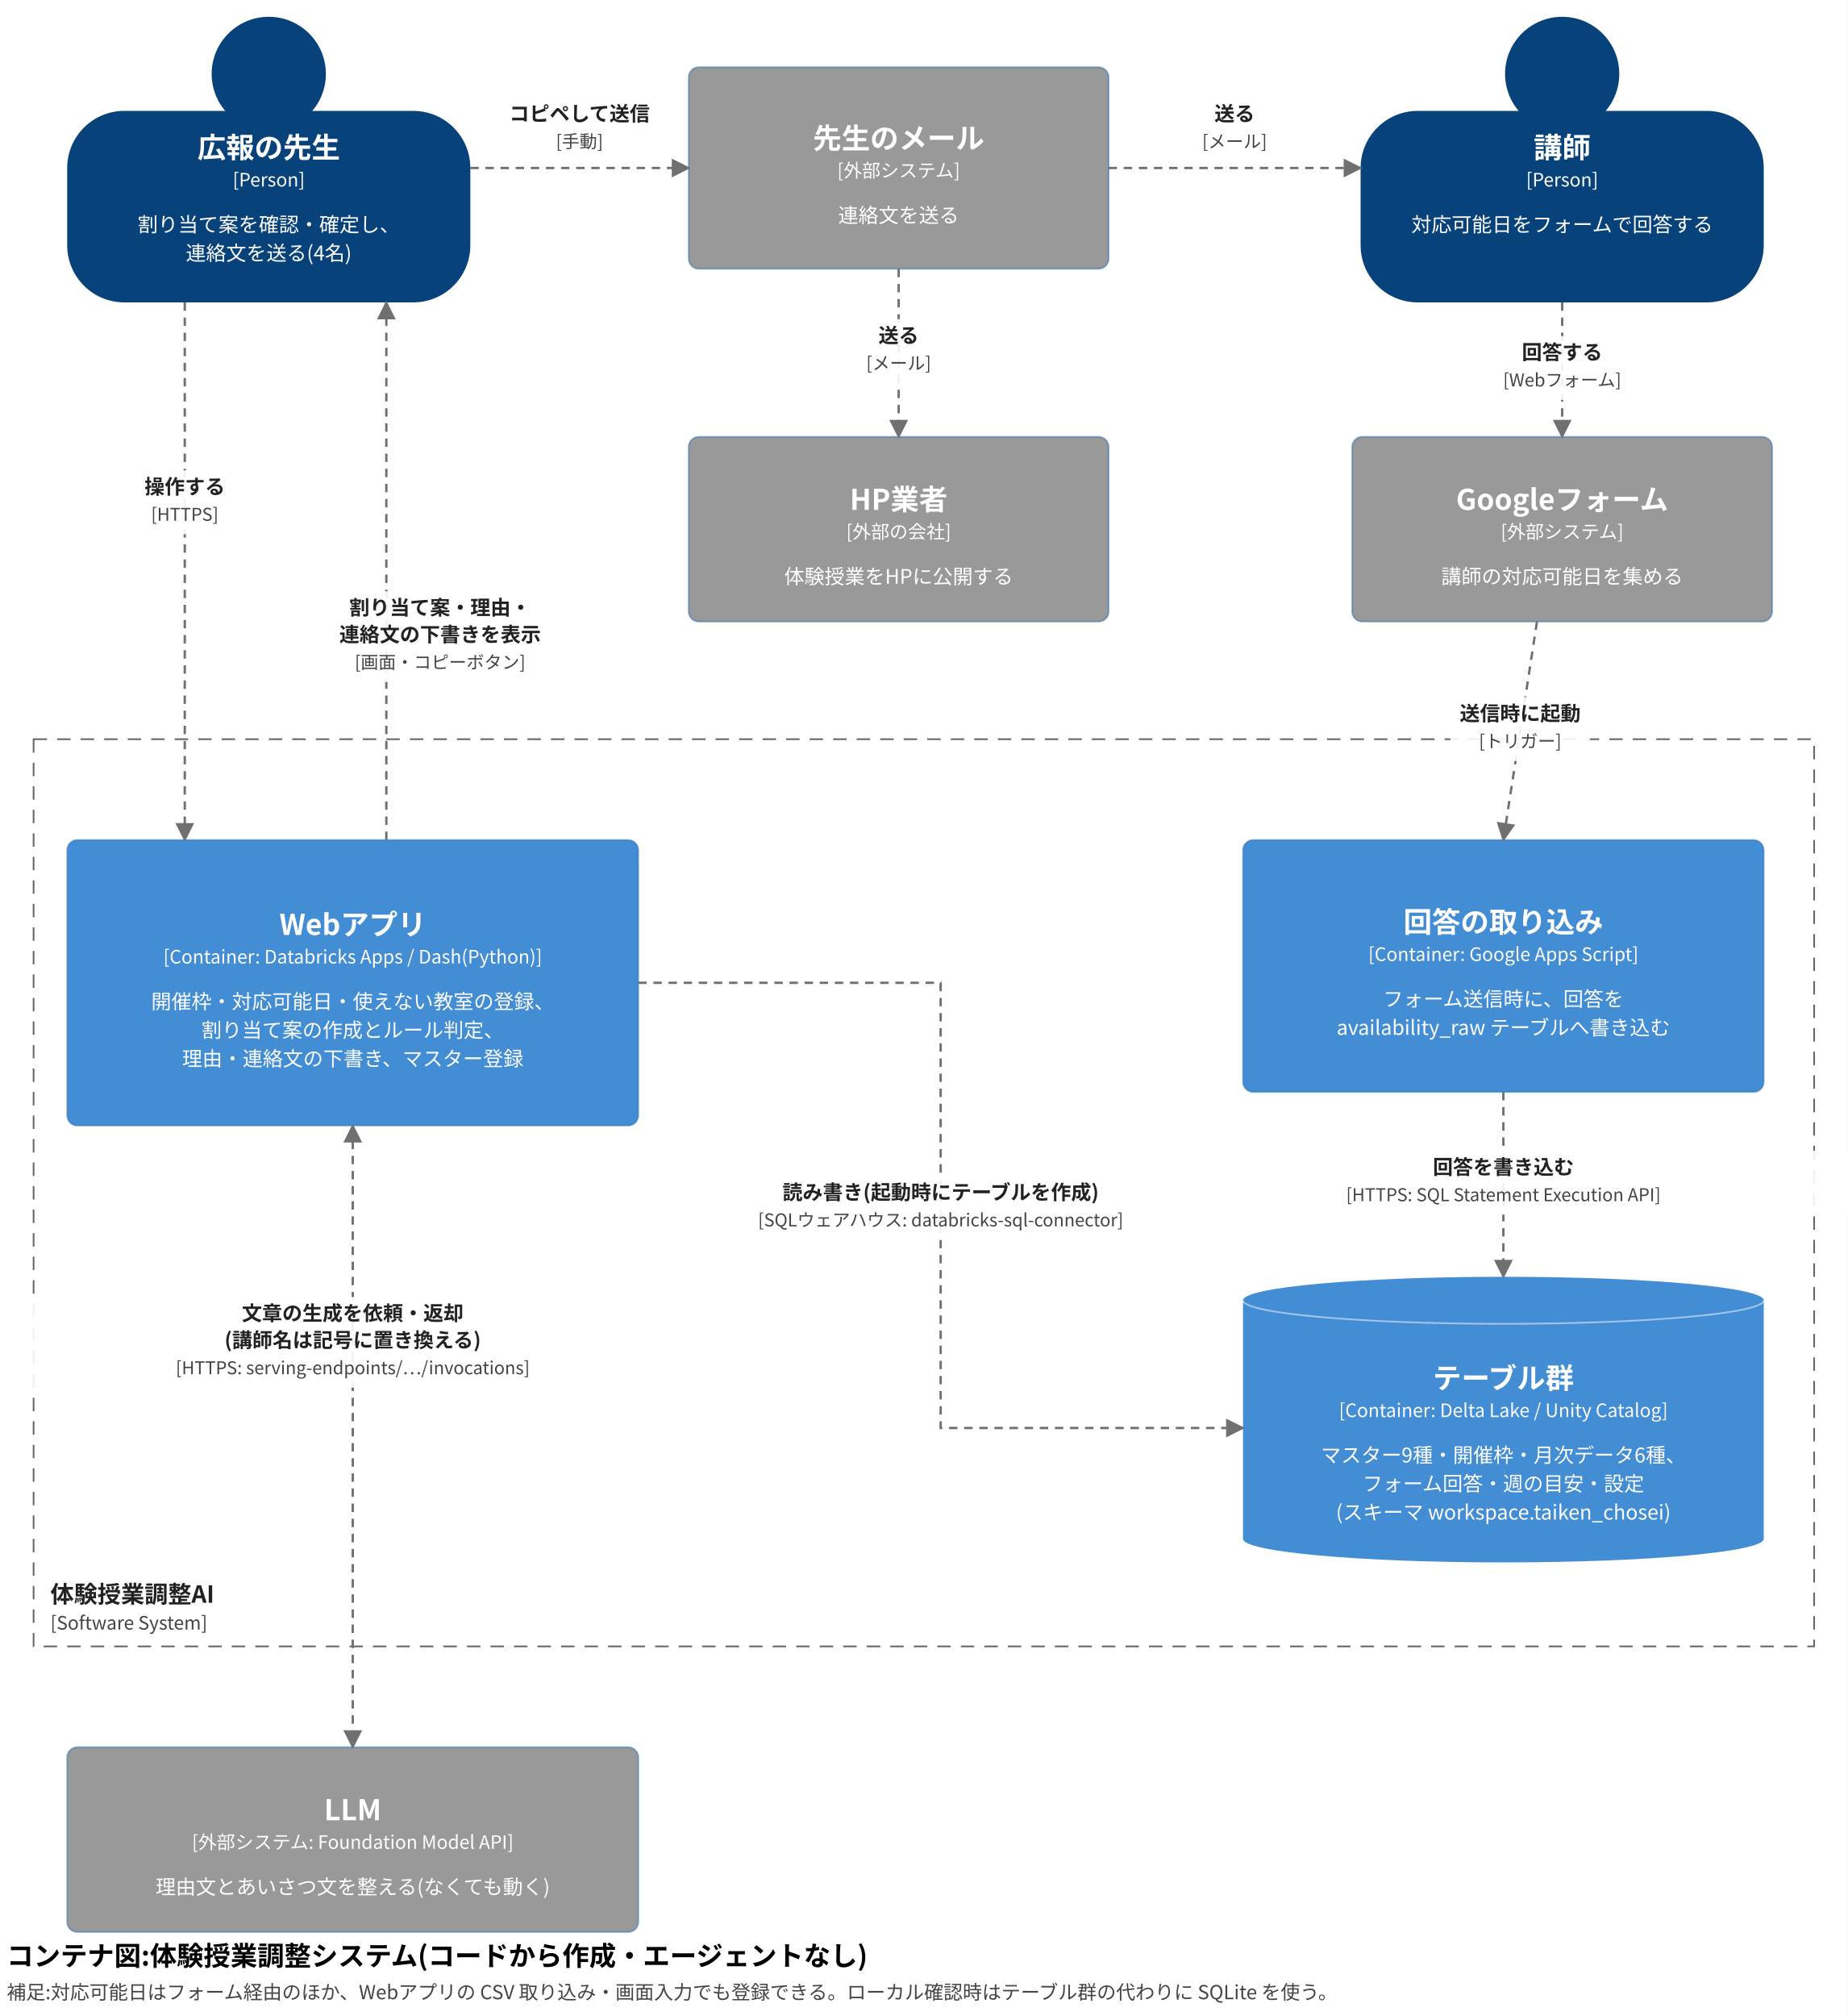
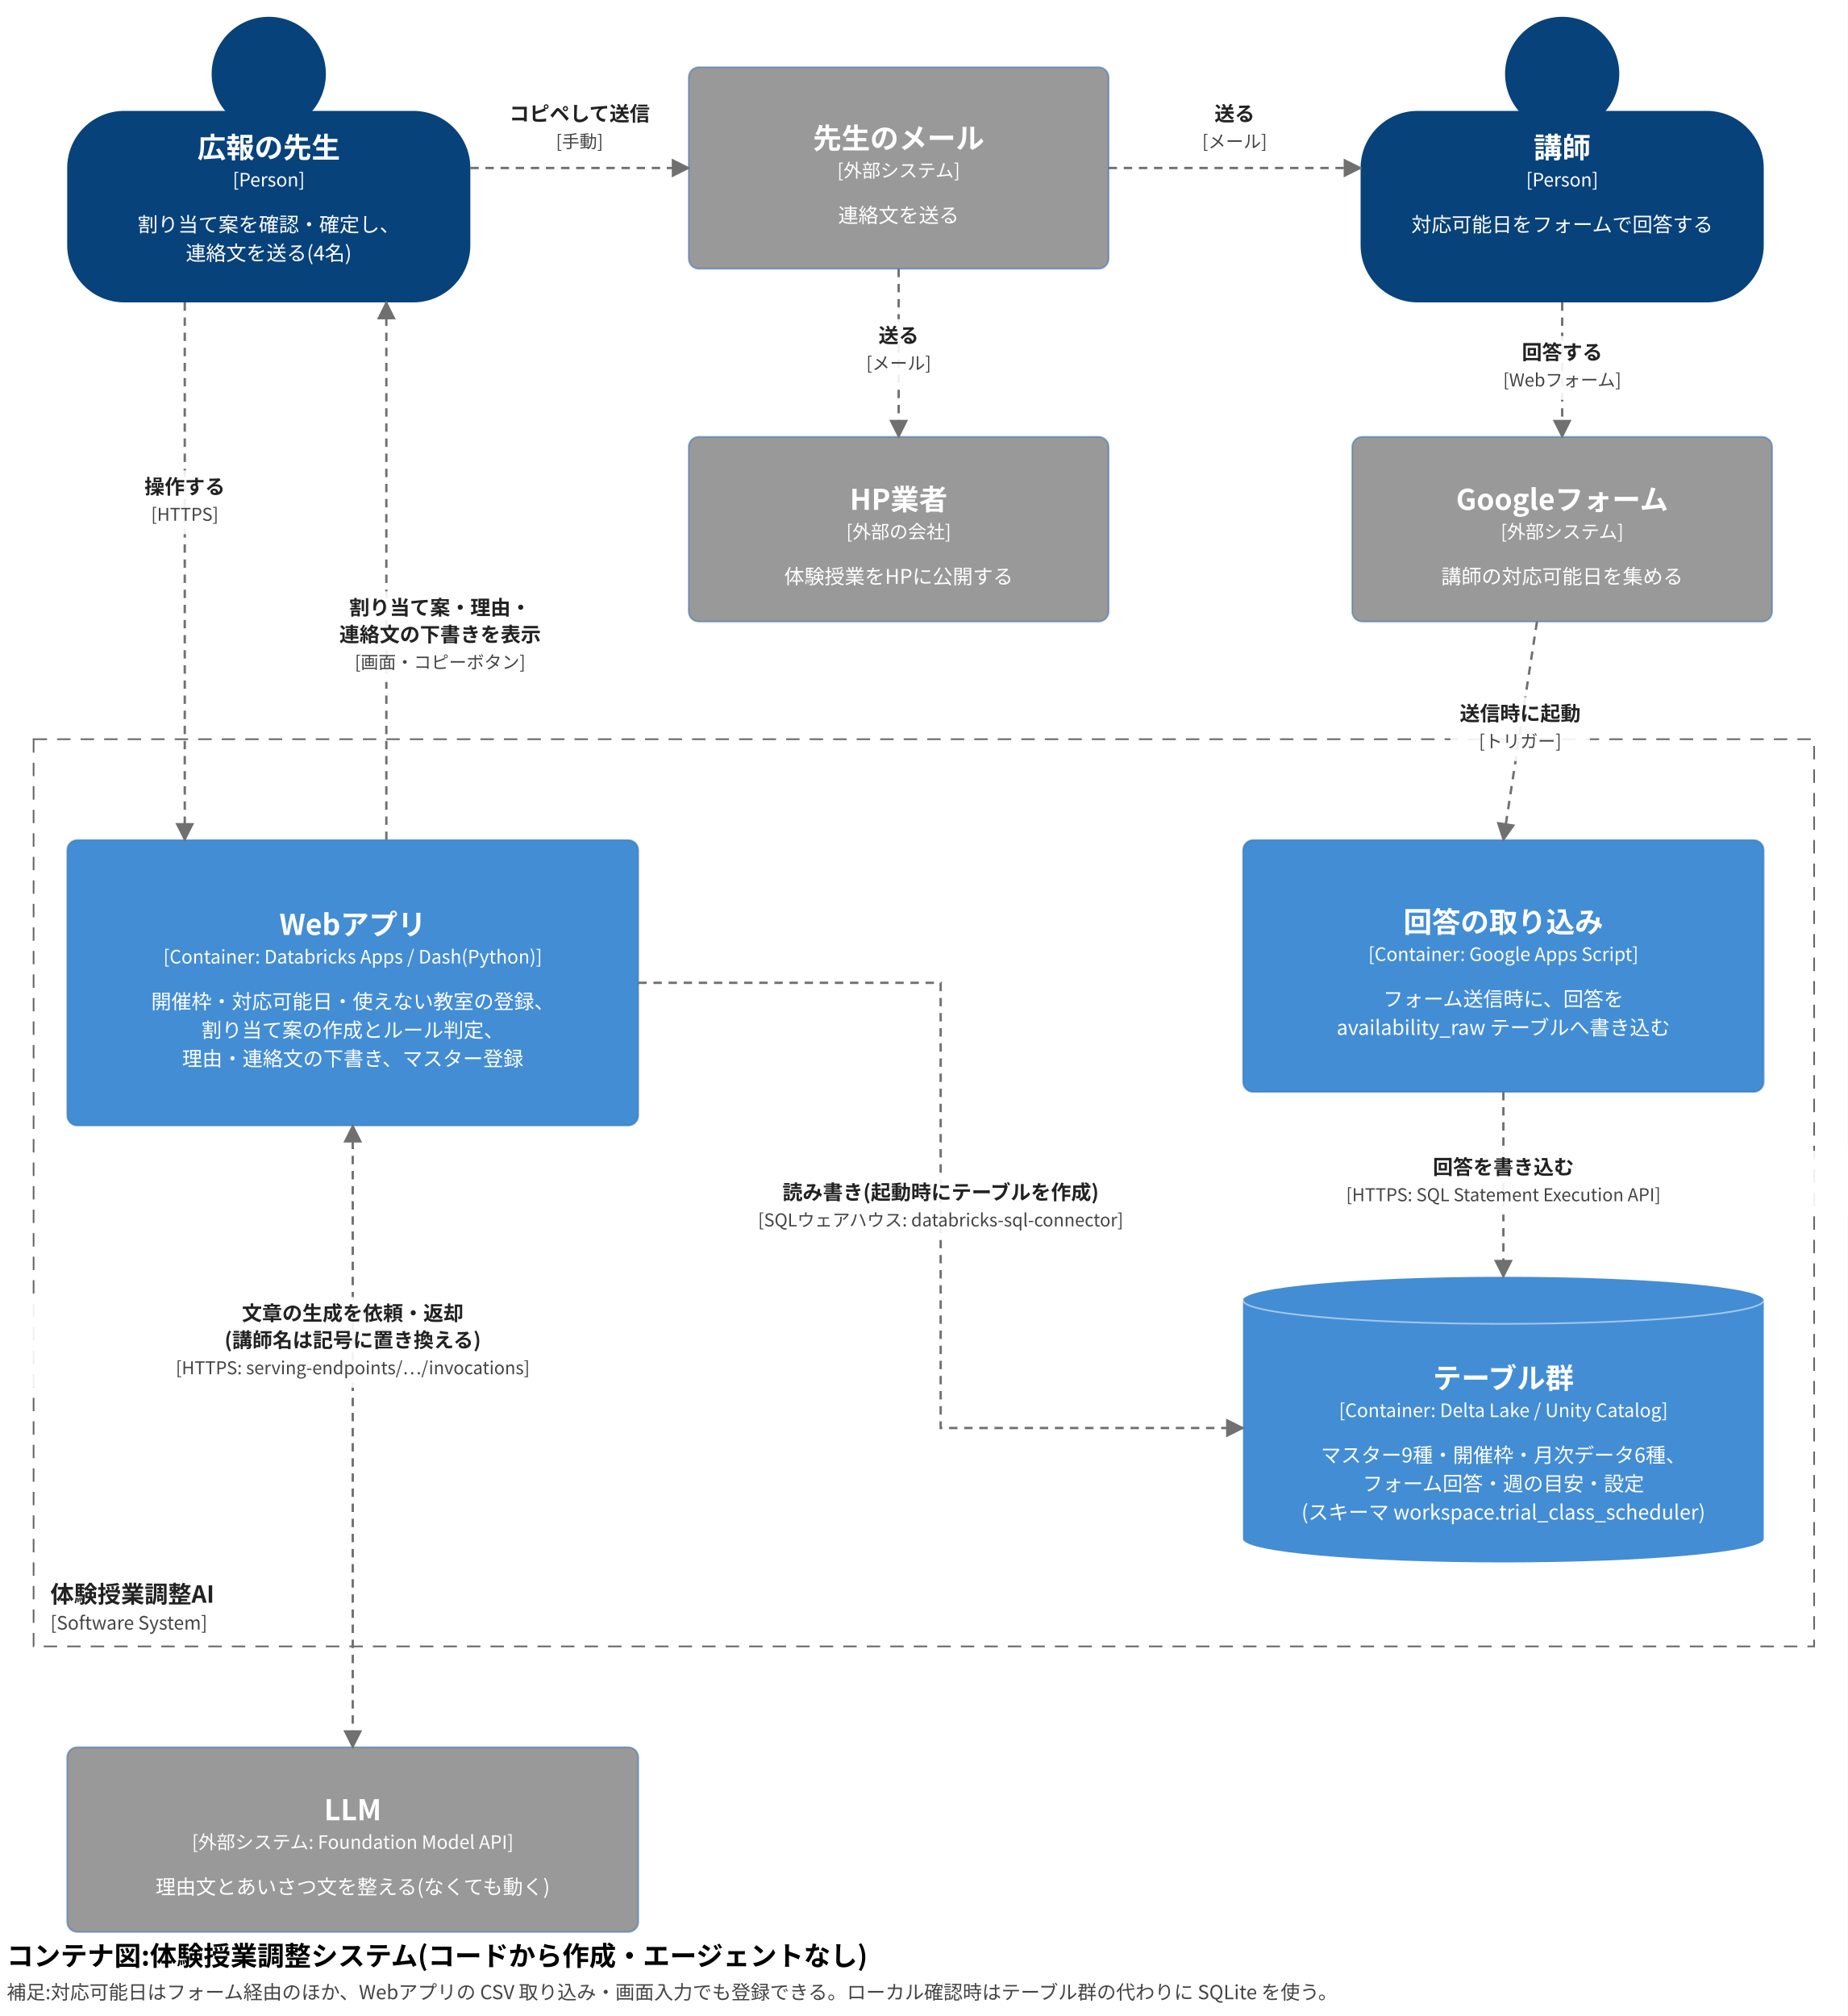
<svg xmlns="http://www.w3.org/2000/svg" viewBox="0 0 1100 1200" width="1100" height="1200" font-family="&quot;Hiragino Sans&quot;,&quot;Yu Gothic UI&quot;,&quot;Meiryo&quot;,&quot;Noto Sans CJK JP&quot;,&quot;Noto Sans JP&quot;,sans-serif">
  <defs>
    <marker id="head" viewBox="0 0 10 10" refX="9" refY="5" markerWidth="8" markerHeight="8" orient="auto">
      <path d="M0,0 L10,5 L0,10 z" fill="#707070" />
    </marker>
    <marker id="tail" viewBox="0 0 10 10" refX="9" refY="5" markerWidth="8" markerHeight="8" orient="auto-start-reverse">
      <path d="M0,0 L10,5 L0,10 z" fill="#707070" />
    </marker>
  </defs>
  <rect width="1100" height="1200" fill="#fff" />
  <circle cx="160.0" cy="44" r="34" fill="#08427B" />
  <rect x="40" y="66" width="240" height="114" rx="34" fill="#08427B" />
  <text x="160.0" y="94" font-size="17" fill="#fff" font-weight="bold" text-anchor="middle">広報の先生</text>
  <text x="160.0" y="111" font-size="11" fill="#fff" font-weight="normal" text-anchor="middle">[Person]</text>
  <text x="160.0" y="138" font-size="12" fill="#fff" font-weight="normal" text-anchor="middle">割り当て案を確認・確定し、</text>
  <text x="160.0" y="155" font-size="12" fill="#fff" font-weight="normal" text-anchor="middle">連絡文を送る(4名)</text>
  <rect x="410" y="40" width="250" height="120" rx="6" fill="#999999" stroke="#2b6cb0" stroke-opacity=".5" />
  <text x="535.0" y="88.5" font-size="17" fill="#fff" font-weight="bold" text-anchor="middle">先生のメール</text>
  <text x="535.0" y="105.5" font-size="11" fill="#fff" font-weight="normal" text-anchor="middle">[外部システム]</text>
  <text x="535.0" y="132.5" font-size="12" fill="#fff" font-weight="normal" text-anchor="middle">連絡文を送る</text>
  <circle cx="930.0" cy="44" r="34" fill="#08427B" />
  <rect x="810" y="66" width="240" height="114" rx="34" fill="#08427B" />
  <text x="930.0" y="94" font-size="17" fill="#fff" font-weight="bold" text-anchor="middle">講師</text>
  <text x="930.0" y="111" font-size="11" fill="#fff" font-weight="normal" text-anchor="middle">[Person]</text>
  <text x="930.0" y="138" font-size="12" fill="#fff" font-weight="normal" text-anchor="middle">対応可能日をフォームで回答する</text>
  <rect x="410" y="260" width="250" height="110" rx="6" fill="#999999" stroke="#2b6cb0" stroke-opacity=".5" />
  <text x="535.0" y="303.5" font-size="17" fill="#fff" font-weight="bold" text-anchor="middle">HP業者</text>
  <text x="535.0" y="320.5" font-size="11" fill="#fff" font-weight="normal" text-anchor="middle">[外部の会社]</text>
  <text x="535.0" y="347.5" font-size="12" fill="#fff" font-weight="normal" text-anchor="middle">体験授業をHPに公開する</text>
  <rect x="805" y="260" width="250" height="110" rx="6" fill="#999999" stroke="#2b6cb0" stroke-opacity=".5" />
  <text x="930.0" y="303.5" font-size="17" fill="#fff" font-weight="bold" text-anchor="middle">Googleフォーム</text>
  <text x="930.0" y="320.5" font-size="11" fill="#fff" font-weight="normal" text-anchor="middle">[外部システム]</text>
  <text x="930.0" y="347.5" font-size="12" fill="#fff" font-weight="normal" text-anchor="middle">講師の対応可能日を集める</text>
  <rect x="20" y="440" width="1060" height="540" fill="none" stroke="#666" stroke-dasharray="8 6" />
  <text x="30" y="954" font-size="14" fill="#222" font-weight="bold" text-anchor="start">体験授業調整AI</text>
  <text x="30" y="970" font-size="11" fill="#444" font-weight="normal" text-anchor="start">[Software System]</text>
  <rect x="40" y="500" width="340" height="170" rx="6" fill="#438DD5" stroke="#2b6cb0" stroke-opacity=".5" />
  <text x="210.0" y="556.5" font-size="17" fill="#fff" font-weight="bold" text-anchor="middle">Webアプリ</text>
  <text x="210.0" y="573.5" font-size="11" fill="#fff" font-weight="normal" text-anchor="middle">[Container: Databricks Apps / Dash(Python)]</text>
  <text x="210.0" y="600.5" font-size="12" fill="#fff" font-weight="normal" text-anchor="middle">開催枠・対応可能日・使えない教室の登録、</text>
  <text x="210.0" y="617.5" font-size="12" fill="#fff" font-weight="normal" text-anchor="middle">割り当て案の作成とルール判定、</text>
  <text x="210.0" y="634.5" font-size="12" fill="#fff" font-weight="normal" text-anchor="middle">理由・連絡文の下書き、マスター登録</text>
  <rect x="740" y="500" width="310" height="150" rx="6" fill="#438DD5" stroke="#2b6cb0" stroke-opacity=".5" />
  <text x="895.0" y="555.0" font-size="17" fill="#fff" font-weight="bold" text-anchor="middle">回答の取り込み</text>
  <text x="895.0" y="572.0" font-size="11" fill="#fff" font-weight="normal" text-anchor="middle">[Container: Google Apps Script]</text>
  <text x="895.0" y="599.0" font-size="12" fill="#fff" font-weight="normal" text-anchor="middle">フォーム送信時に、回答を</text>
  <text x="895.0" y="616.0" font-size="12" fill="#fff" font-weight="normal" text-anchor="middle">availability_raw テーブルへ書き込む</text>
  <path d="M740,774 a155.0,14 0 0 1 310,0 v142 a155.0,14 0 0 1 -310,0 z" fill="#438DD5" />
  <path d="M740,774 a155.0,14 0 0 0 310,0" fill="none" stroke="#fff" stroke-opacity=".5" />
  <text x="895.0" y="826.5" font-size="17" fill="#fff" font-weight="bold" text-anchor="middle">テーブル群</text>
  <text x="895.0" y="843.5" font-size="11" fill="#fff" font-weight="normal" text-anchor="middle">[Container: Delta Lake / Unity Catalog]</text>
  <text x="895.0" y="870.5" font-size="12" fill="#fff" font-weight="normal" text-anchor="middle">マスター9種・開催枠・月次データ6種、</text>
  <text x="895.0" y="887.5" font-size="12" fill="#fff" font-weight="normal" text-anchor="middle">フォーム回答・週の目安・設定</text>
-   <text x="895.0" y="904.5" font-size="12" fill="#fff" font-weight="normal" text-anchor="middle">(スキーマ workspace.taiken_chosei)</text>
+   <text x="895.0" y="904.5" font-size="12" fill="#fff" font-weight="normal" text-anchor="middle">(スキーマ workspace.trial_class_scheduler)</text>
  <rect x="40" y="1040" width="340" height="110" rx="6" fill="#999999" stroke="#2b6cb0" stroke-opacity=".5" />
  <text x="210.0" y="1083.5" font-size="17" fill="#fff" font-weight="bold" text-anchor="middle">LLM</text>
  <text x="210.0" y="1100.5" font-size="11" fill="#fff" font-weight="normal" text-anchor="middle">[外部システム: Foundation Model API]</text>
  <text x="210.0" y="1127.5" font-size="12" fill="#fff" font-weight="normal" text-anchor="middle">理由文とあいさつ文を整える(なくても動く)</text>
  <path d="M110,180 L110,500" fill="none" stroke="#707070" stroke-width="1.4" stroke-dasharray="5 4" marker-end="url(#head)" />
  <path d="M230,500 L230,180" fill="none" stroke="#707070" stroke-width="1.4" stroke-dasharray="5 4" marker-end="url(#head)" />
  <path d="M280,100 L410,100" fill="none" stroke="#707070" stroke-width="1.4" stroke-dasharray="5 4" marker-end="url(#head)" />
  <path d="M660,100 L810,100" fill="none" stroke="#707070" stroke-width="1.4" stroke-dasharray="5 4" marker-end="url(#head)" />
  <path d="M535,160 L535,260" fill="none" stroke="#707070" stroke-width="1.4" stroke-dasharray="5 4" marker-end="url(#head)" />
  <path d="M930,180 L930,260" fill="none" stroke="#707070" stroke-width="1.4" stroke-dasharray="5 4" marker-end="url(#head)" />
  <path d="M915,370 L895,500" fill="none" stroke="#707070" stroke-width="1.4" stroke-dasharray="5 4" marker-end="url(#head)" />
  <path d="M895,650 L895,760" fill="none" stroke="#707070" stroke-width="1.4" stroke-dasharray="5 4" marker-end="url(#head)" />
  <path d="M380,585 L560,585 L560,850 L740,850" fill="none" stroke="#707070" stroke-width="1.4" stroke-dasharray="5 4" marker-end="url(#head)" />
  <path d="M210,670 L210,1040" fill="none" stroke="#707070" stroke-width="1.4" stroke-dasharray="5 4" marker-end="url(#head)" marker-start="url(#tail)" />
  <text x="4" y="1170" font-size="16" fill="#000" font-weight="bold" text-anchor="start">コンテナ図:体験授業調整システム(コードから作成・エージェントなし)</text>
  <text x="4" y="1190" font-size="11.5" fill="#444" font-weight="normal" text-anchor="start">補足:対応可能日はフォーム経由のほか、Webアプリの CSV 取り込み・画面入力でも登録できる。ローカル確認時はテーブル群の代わりに SQLite を使う。</text>
  <rect x="74.75" y="280" width="70.5" height="38" fill="#fff" fill-opacity=".9" />
  <text x="110" y="294" font-size="12" fill="#222" font-weight="bold" text-anchor="middle">操作する</text>
  <text x="110" y="310" font-size="10.5" fill="#444" font-weight="normal" text-anchor="middle">[HTTPS]</text>
  <rect x="195.5" y="352" width="133.0" height="54" fill="#fff" fill-opacity=".9" />
  <text x="262" y="366" font-size="12" fill="#222" font-weight="bold" text-anchor="middle">割り当て案・理由・</text>
  <text x="262" y="382" font-size="12" fill="#222" font-weight="bold" text-anchor="middle">連絡文の下書きを表示</text>
  <text x="262" y="398" font-size="10.5" fill="#444" font-weight="normal" text-anchor="middle">[画面・コピーボタン]</text>
  <rect x="297.25" y="58" width="95.5" height="38" fill="#fff" fill-opacity=".9" />
  <text x="345" y="72" font-size="12" fill="#222" font-weight="bold" text-anchor="middle">コピペして送信</text>
  <text x="345" y="88" font-size="10.5" fill="#444" font-weight="normal" text-anchor="middle">[手動]</text>
  <rect x="712.25" y="58" width="45.5" height="38" fill="#fff" fill-opacity=".9" />
  <text x="735" y="72" font-size="12" fill="#222" font-weight="bold" text-anchor="middle">送る</text>
  <text x="735" y="88" font-size="10.5" fill="#444" font-weight="normal" text-anchor="middle">[メール]</text>
  <rect x="512.25" y="190.0" width="45.5" height="38" fill="#fff" fill-opacity=".9" />
  <text x="535.0" y="204.0" font-size="12" fill="#222" font-weight="bold" text-anchor="middle">送る</text>
  <text x="535.0" y="220.0" font-size="10.5" fill="#444" font-weight="normal" text-anchor="middle">[メール]</text>
  <rect x="882.25" y="200.0" width="95.5" height="38" fill="#fff" fill-opacity=".9" />
  <text x="930.0" y="214.0" font-size="12" fill="#222" font-weight="bold" text-anchor="middle">回答する</text>
  <text x="930.0" y="230.0" font-size="10.5" fill="#444" font-weight="normal" text-anchor="middle">[Webフォーム]</text>
  <rect x="863.5" y="415.0" width="83.0" height="38" fill="#fff" fill-opacity=".9" />
  <text x="905.0" y="429.0" font-size="12" fill="#222" font-weight="bold" text-anchor="middle">送信時に起動</text>
  <text x="905.0" y="445.0" font-size="10.5" fill="#444" font-weight="normal" text-anchor="middle">[トリガー]</text>
  <rect x="678.5" y="685.0" width="433.0" height="38" fill="#fff" fill-opacity=".9" />
  <text x="895.0" y="699.0" font-size="12" fill="#222" font-weight="bold" text-anchor="middle">回答を書き込む</text>
  <text x="895.0" y="715.0" font-size="10.5" fill="#444" font-weight="normal" text-anchor="middle">[HTTPS: SQL Statement Execution API]</text>
  <rect x="337.25" y="700" width="445.5" height="38" fill="#fff" fill-opacity=".9" />
  <text x="560" y="714" font-size="12" fill="#222" font-weight="bold" text-anchor="middle">読み書き(起動時にテーブルを作成)</text>
  <text x="560" y="730" font-size="10.5" fill="#444" font-weight="normal" text-anchor="middle">[SQLウェアハウス: databricks-sql-connector]</text>
  <rect x="-31.5" y="772" width="483.0" height="54" fill="#fff" fill-opacity=".9" />
  <text x="210" y="786" font-size="12" fill="#222" font-weight="bold" text-anchor="middle">文章の生成を依頼・返却</text>
  <text x="210" y="802" font-size="12" fill="#222" font-weight="bold" text-anchor="middle">(講師名は記号に置き換える)</text>
  <text x="210" y="818" font-size="10.5" fill="#444" font-weight="normal" text-anchor="middle">[HTTPS: serving-endpoints/…/invocations]</text>
</svg>
